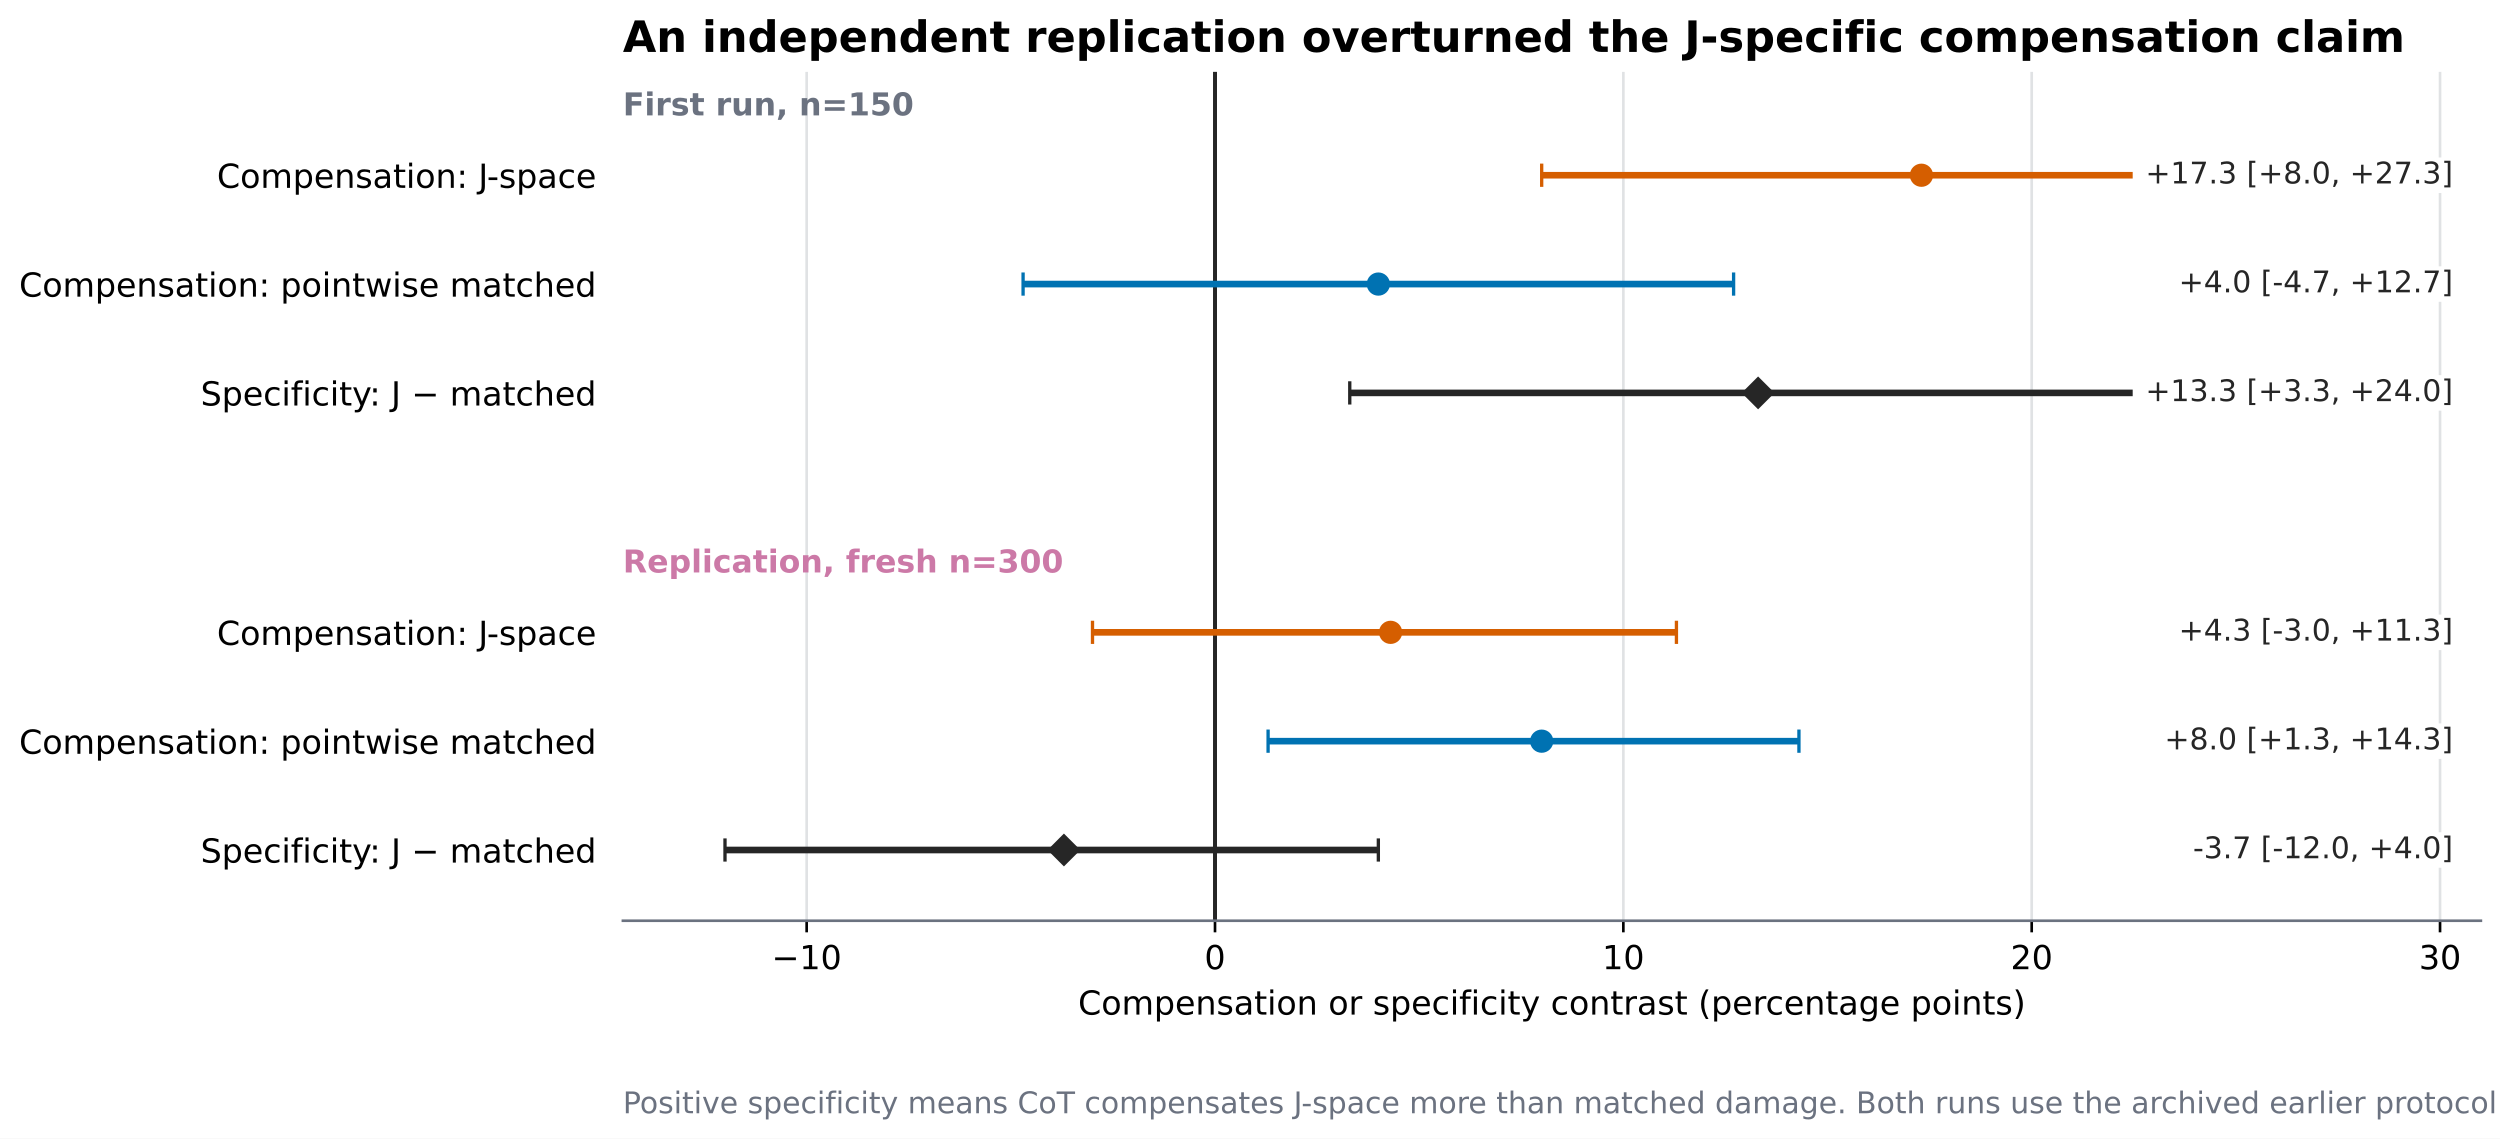
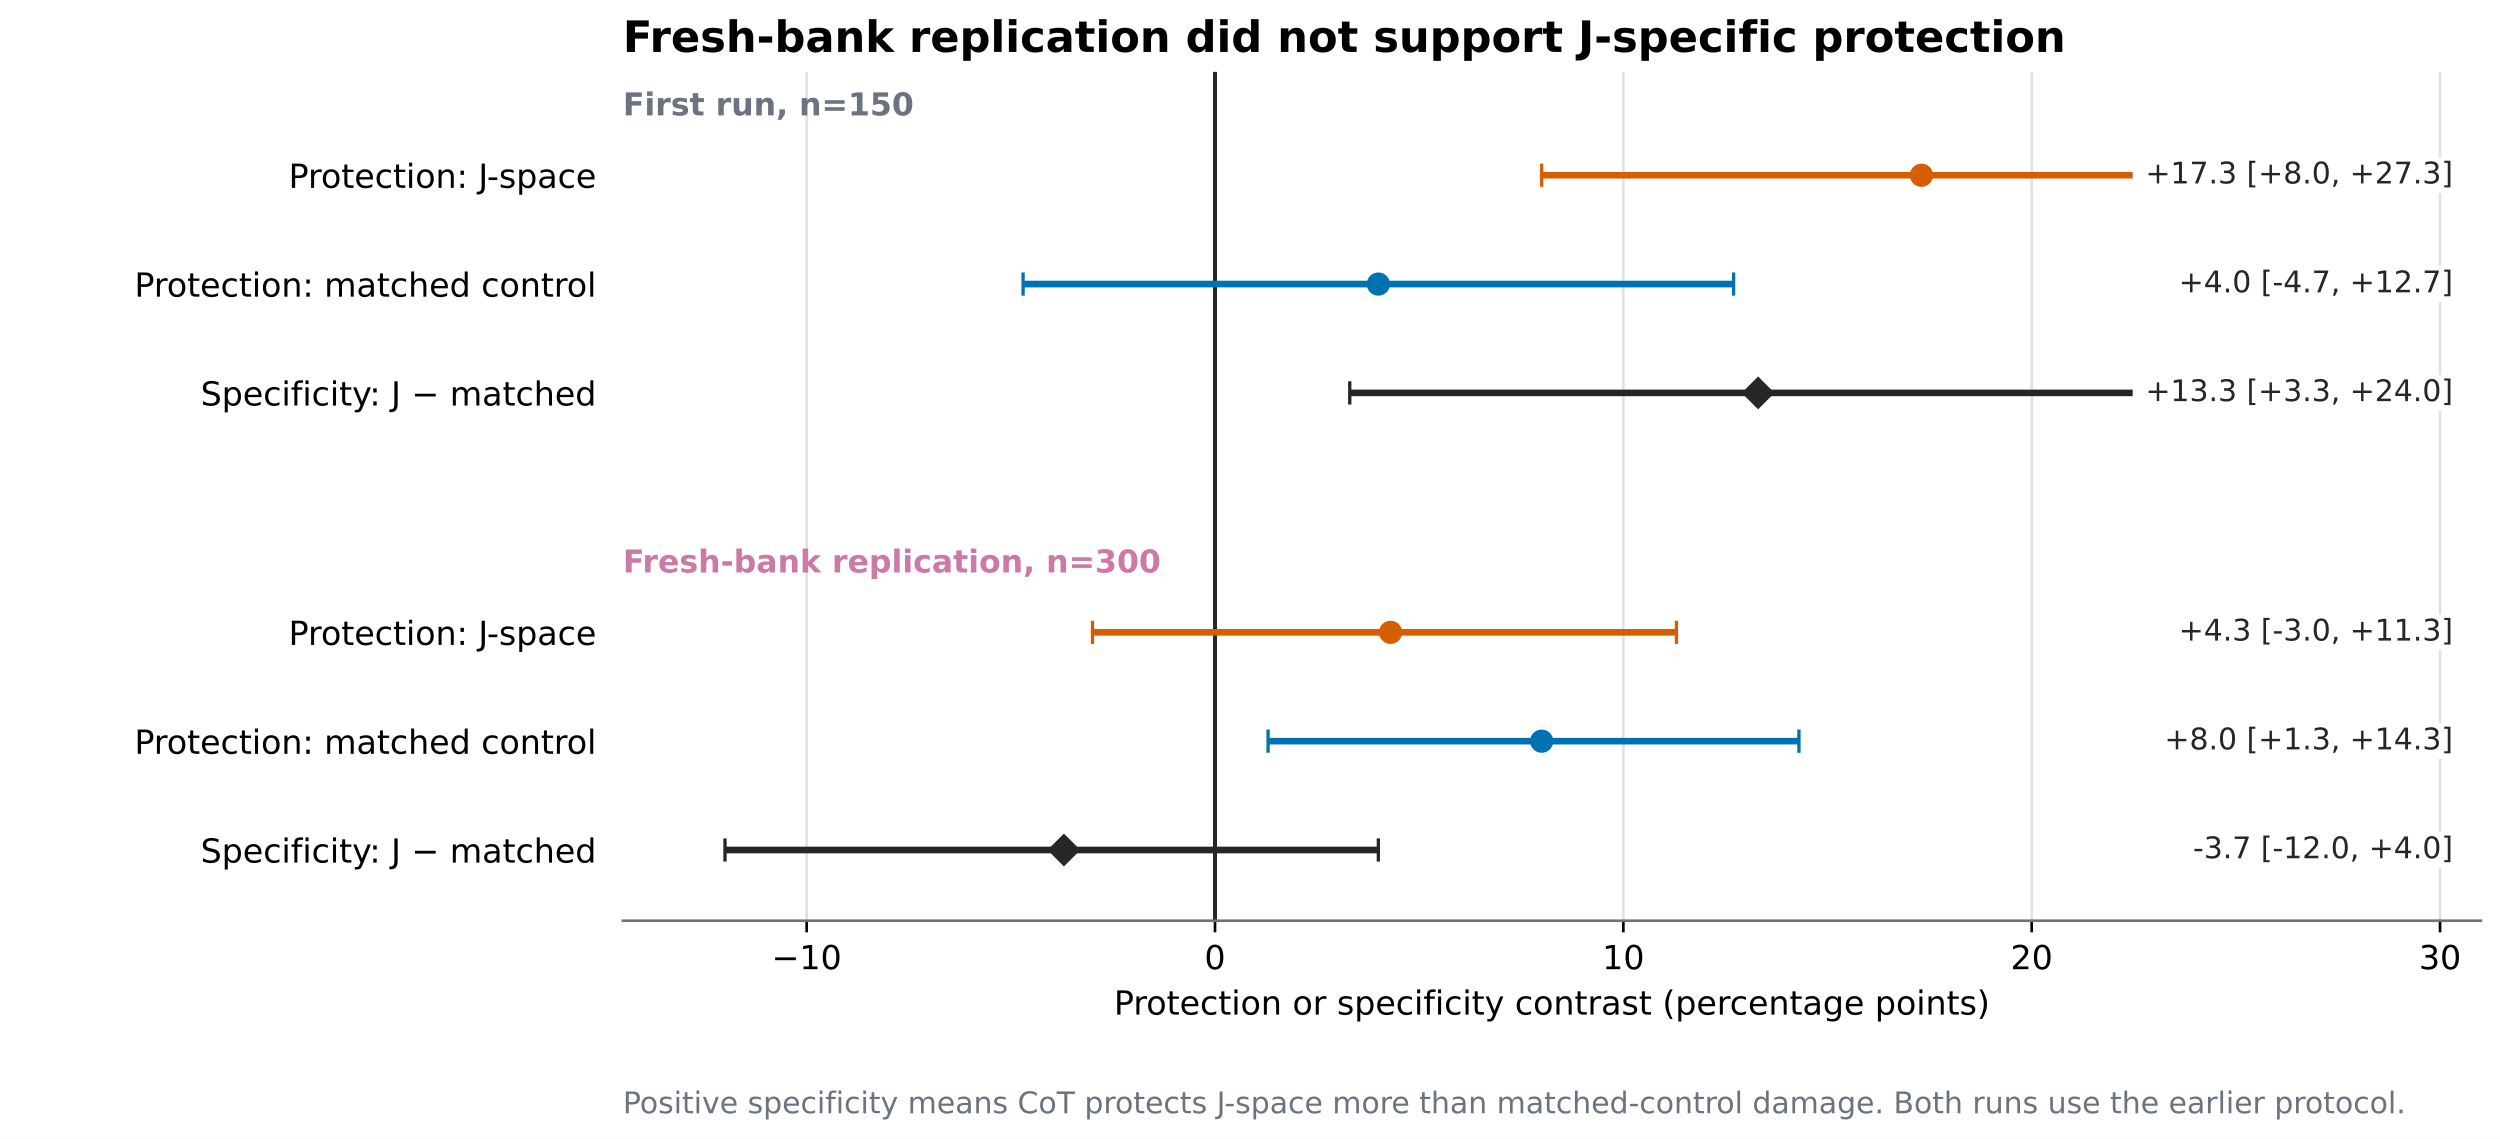
<svg xmlns="http://www.w3.org/2000/svg" xmlns:xlink="http://www.w3.org/1999/xlink" width="752.951pt" height="342.915pt" viewBox="0 0 752.951 342.915" version="1.1">
  <defs>
    <style type="text/css">*{stroke-linejoin: round; stroke-linecap: butt}</style>
  </defs>
  <g id="figure_1">
    <g id="patch_1">
      <path d="M 0 342.915  L 752.951 342.915  L 752.951 0  L 0 0  z " style="fill: #ffffff" />
    </g>
    <g id="axes_1">
      <g id="patch_2">
        <path d="M 187.607 277.31  L 747.191 277.31  L 747.191 21.638  L 187.607 21.638  z " style="fill: #ffffff" />
      </g>
      <g id="matplotlib.axis_1">
        <g id="xtick_1">
          <g id="line2d_1">
            <path d="M 242.95 277.31  L 242.95 21.638  " clip-path="url(#p59f3fd3250)" style="fill: none; stroke: #d8dadd; stroke-opacity: 0.8; stroke-width: 0.8; stroke-linecap: square" />
          </g>
          <g id="line2d_2">
            <defs>
              <path id="m06efee6524" d="M 0 0  L 0 3.5  " style="stroke: #000000; stroke-width: 0.8" />
            </defs>
            <g>
              <use xlink:href="#m06efee6524" x="242.95" y="277.31" style="stroke: #000000; stroke-width: 0.8" />
            </g>
          </g>
          <g id="text_1">
            <text style="font: 10px 'DejaVu Sans'; text-anchor: middle" x="242.95" y="291.908" transform="rotate(-0 242.9503 291.9084)">−10</text>
          </g>
        </g>
        <g id="xtick_2">
          <g id="line2d_3">
            <path d="M 365.936 277.31  L 365.936 21.638  " clip-path="url(#p59f3fd3250)" style="fill: none; stroke: #d8dadd; stroke-opacity: 0.8; stroke-width: 0.8; stroke-linecap: square" />
          </g>
          <g id="line2d_4">
            <g>
              <use xlink:href="#m06efee6524" x="365.936" y="277.31" style="stroke: #000000; stroke-width: 0.8" />
            </g>
          </g>
          <g id="text_2">
            <text style="font: 10px 'DejaVu Sans'; text-anchor: middle" x="365.936" y="291.908" transform="rotate(-0 365.9358 291.9084)">0</text>
          </g>
        </g>
        <g id="xtick_3">
          <g id="line2d_5">
            <path d="M 488.921 277.31  L 488.921 21.638  " clip-path="url(#p59f3fd3250)" style="fill: none; stroke: #d8dadd; stroke-opacity: 0.8; stroke-width: 0.8; stroke-linecap: square" />
          </g>
          <g id="line2d_6">
            <g>
              <use xlink:href="#m06efee6524" x="488.921" y="277.31" style="stroke: #000000; stroke-width: 0.8" />
            </g>
          </g>
          <g id="text_3">
            <text style="font: 10px 'DejaVu Sans'; text-anchor: middle" x="488.921" y="291.908" transform="rotate(-0 488.9213 291.9084)">10</text>
          </g>
        </g>
        <g id="xtick_4">
          <g id="line2d_7">
            <path d="M 611.907 277.31  L 611.907 21.638  " clip-path="url(#p59f3fd3250)" style="fill: none; stroke: #d8dadd; stroke-opacity: 0.8; stroke-width: 0.8; stroke-linecap: square" />
          </g>
          <g id="line2d_8">
            <g>
              <use xlink:href="#m06efee6524" x="611.907" y="277.31" style="stroke: #000000; stroke-width: 0.8" />
            </g>
          </g>
          <g id="text_4">
            <text style="font: 10px 'DejaVu Sans'; text-anchor: middle" x="611.907" y="291.908" transform="rotate(-0 611.9068 291.9084)">20</text>
          </g>
        </g>
        <g id="xtick_5">
          <g id="line2d_9">
            <path d="M 734.892 277.31  L 734.892 21.638  " clip-path="url(#p59f3fd3250)" style="fill: none; stroke: #d8dadd; stroke-opacity: 0.8; stroke-width: 0.8; stroke-linecap: square" />
          </g>
          <g id="line2d_10">
            <g>
              <use xlink:href="#m06efee6524" x="734.892" y="277.31" style="stroke: #000000; stroke-width: 0.8" />
            </g>
          </g>
          <g id="text_5">
            <text style="font: 10px 'DejaVu Sans'; text-anchor: middle" x="734.892" y="291.908" transform="rotate(-0 734.8923 291.9084)">30</text>
          </g>
        </g>
        <g id="text_6">
-           <text style="font: 10px 'DejaVu Sans'; text-anchor: middle" x="467.399" y="305.587" transform="rotate(-0 467.3989 305.5865)">Compensation or specificity contrast (percentage points)</text>
+           <text style="font: 10px 'DejaVu Sans'; text-anchor: middle" x="467.399" y="305.587" transform="rotate(-0 467.3989 305.5865)">Protection or specificity contrast (percentage points)</text>
        </g>
      </g>
      <g id="matplotlib.axis_2">
        <g id="ytick_1">
          <g id="line2d_11" />
          <g id="text_7">
-             <text style="font: 10px 'DejaVu Sans'; text-anchor: end" x="179.607" y="56.577" transform="rotate(-0 179.6069 56.57673)">Compensation: J-space</text>
+             <text style="font: 10px 'DejaVu Sans'; text-anchor: end" x="179.607" y="56.577" transform="rotate(-0 179.6069 56.57673)">Protection: J-space</text>
          </g>
        </g>
        <g id="ytick_2">
          <g id="line2d_12" />
          <g id="text_8">
-             <text style="font: 10px 'DejaVu Sans'; text-anchor: end" x="179.607" y="89.355" transform="rotate(-0 179.6069 89.35519)">Compensation: pointwise matched</text>
+             <text style="font: 10px 'DejaVu Sans'; text-anchor: end" x="179.607" y="89.355" transform="rotate(-0 179.6069 89.35519)">Protection: matched control</text>
          </g>
        </g>
        <g id="ytick_3">
          <g id="line2d_13" />
          <g id="text_9">
            <text style="font: 10px 'DejaVu Sans'; text-anchor: end" x="179.607" y="122.134" transform="rotate(-0 179.6069 122.1336)">Specificity: J − matched</text>
          </g>
        </g>
        <g id="ytick_4">
          <g id="line2d_14" />
          <g id="text_10">
-             <text style="font: 10px 'DejaVu Sans'; text-anchor: end" x="179.607" y="194.246" transform="rotate(-0 179.6069 194.2463)">Compensation: J-space</text>
+             <text style="font: 10px 'DejaVu Sans'; text-anchor: end" x="179.607" y="194.246" transform="rotate(-0 179.6069 194.2463)">Protection: J-space</text>
          </g>
        </g>
        <g id="ytick_5">
          <g id="line2d_15" />
          <g id="text_11">
-             <text style="font: 10px 'DejaVu Sans'; text-anchor: end" x="179.607" y="227.025" transform="rotate(-0 179.6069 227.0247)">Compensation: pointwise matched</text>
+             <text style="font: 10px 'DejaVu Sans'; text-anchor: end" x="179.607" y="227.025" transform="rotate(-0 179.6069 227.0247)">Protection: matched control</text>
          </g>
        </g>
        <g id="ytick_6">
          <g id="line2d_16" />
          <g id="text_12">
            <text style="font: 10px 'DejaVu Sans'; text-anchor: end" x="179.607" y="259.803" transform="rotate(-0 179.6069 259.8032)">Specificity: J − matched</text>
          </g>
        </g>
      </g>
      <g id="line2d_17">
        <path d="M 365.936 277.31  L 365.936 21.638  " clip-path="url(#p59f3fd3250)" style="fill: none; stroke: #262626; stroke-width: 1.2; stroke-linecap: square" />
      </g>
      <g id="patch_3">
        <path d="M 187.607 277.31  L 747.191 277.31  " style="fill: none; stroke: #6b7280; stroke-width: 0.8; stroke-linejoin: miter; stroke-linecap: square" />
      </g>
      <g id="LineCollection_1">
        <path d="M 464.324 52.778  L 701.686 52.778  " clip-path="url(#p59f3fd3250)" style="fill: none; stroke: #d55e00; stroke-width: 2" />
      </g>
      <g id="line2d_18">
        <defs>
          <path id="m6be8d30ec0" d="M 0 3.5  L 0 -3.5  " style="stroke: #d55e00" />
        </defs>
        <g clip-path="url(#p59f3fd3250)">
          <use xlink:href="#m6be8d30ec0" x="464.324" y="52.778" style="fill: #d55e00; stroke: #d55e00" />
        </g>
      </g>
      <g id="line2d_19">
        <g clip-path="url(#p59f3fd3250)">
          <use xlink:href="#m6be8d30ec0" x="701.686" y="52.778" style="fill: #d55e00; stroke: #d55e00" />
        </g>
      </g>
      <g id="text_13">
        <g id="patch_4">
          <path d="M 642.327 58.123  L 739.787 58.123  L 739.787 47.432  L 642.327 47.432  z " style="fill: #ffffff" />
        </g>
        <text style="fill: #262626; font: 9px 'DejaVu Sans'; text-anchor: end" x="738.797" y="55.261" transform="rotate(-0 738.7971 55.26094)">+17.3  [+8.0, +27.3]</text>
      </g>
      <g id="text_14">
        <text style="fill: #6b7280; font: 700 9.5px 'DejaVu Sans'; text-anchor: start" x="187.607" y="34.749" transform="rotate(-0 187.6069 34.74935)">First run, n=150</text>
      </g>
      <g id="LineCollection_2">
        <path d="M 308.133 85.556  L 522.127 85.556  " clip-path="url(#p59f3fd3250)" style="fill: none; stroke: #0072b2; stroke-width: 2" />
      </g>
      <g id="line2d_20">
        <defs>
          <path id="m5d96eebde4" d="M 0 3.5  L 0 -3.5  " style="stroke: #0072b2" />
        </defs>
        <g clip-path="url(#p59f3fd3250)">
          <use xlink:href="#m5d96eebde4" x="308.133" y="85.556" style="fill: #0072b2; stroke: #0072b2" />
        </g>
      </g>
      <g id="line2d_21">
        <g clip-path="url(#p59f3fd3250)">
          <use xlink:href="#m5d96eebde4" x="522.127" y="85.556" style="fill: #0072b2; stroke: #0072b2" />
        </g>
      </g>
      <g id="text_15">
        <g id="patch_5">
          <path d="M 652.348 90.901  L 739.787 90.901  L 739.787 80.211  L 652.348 80.211  z " style="fill: #ffffff" />
        </g>
        <text style="fill: #262626; font: 9px 'DejaVu Sans'; text-anchor: end" x="738.797" y="88.039" transform="rotate(-0 738.7971 88.03941)">+4.0  [-4.7, +12.7]</text>
      </g>
      <g id="LineCollection_3">
        <path d="M 406.521 118.334  L 661.101 118.334  " clip-path="url(#p59f3fd3250)" style="fill: none; stroke: #262626; stroke-width: 2" />
      </g>
      <g id="line2d_22">
        <defs>
          <path id="mb7e0b10d56" d="M 0 3.5  L 0 -3.5  " style="stroke: #262626" />
        </defs>
        <g clip-path="url(#p59f3fd3250)">
          <use xlink:href="#mb7e0b10d56" x="406.521" y="118.334" style="fill: #262626; stroke: #262626" />
        </g>
      </g>
      <g id="line2d_23">
        <g clip-path="url(#p59f3fd3250)">
          <use xlink:href="#mb7e0b10d56" x="661.101" y="118.334" style="fill: #262626; stroke: #262626" />
        </g>
      </g>
      <g id="text_16">
        <g id="patch_6">
          <path d="M 642.327 123.68  L 739.787 123.68  L 739.787 112.989  L 642.327 112.989  z " style="fill: #ffffff" />
        </g>
        <text style="fill: #262626; font: 9px 'DejaVu Sans'; text-anchor: end" x="738.797" y="120.818" transform="rotate(-0 738.7971 120.8179)">+13.3  [+3.3, +24.0]</text>
      </g>
      <g id="LineCollection_4">
        <path d="M 329.04 190.447  L 504.909 190.447  " clip-path="url(#p59f3fd3250)" style="fill: none; stroke: #d55e00; stroke-width: 2" />
      </g>
      <g id="line2d_24">
        <g clip-path="url(#p59f3fd3250)">
          <use xlink:href="#m6be8d30ec0" x="329.04" y="190.447" style="fill: #d55e00; stroke: #d55e00" />
        </g>
      </g>
      <g id="line2d_25">
        <g clip-path="url(#p59f3fd3250)">
          <use xlink:href="#m6be8d30ec0" x="504.909" y="190.447" style="fill: #d55e00; stroke: #d55e00" />
        </g>
      </g>
      <g id="text_17">
        <g id="patch_7">
          <path d="M 652.348 195.792  L 739.787 195.792  L 739.787 185.102  L 652.348 185.102  z " style="fill: #ffffff" />
        </g>
        <text style="fill: #262626; font: 9px 'DejaVu Sans'; text-anchor: end" x="738.797" y="192.93" transform="rotate(-0 738.7971 192.9305)">+4.3  [-3.0, +11.3]</text>
      </g>
      <g id="text_18">
-         <text style="fill: #cc79a7; font: 700 9.5px 'DejaVu Sans'; text-anchor: start" x="187.607" y="172.419" transform="rotate(-0 187.6069 172.4189)">Replication, fresh n=300</text>
+         <text style="fill: #cc79a7; font: 700 9.5px 'DejaVu Sans'; text-anchor: start" x="187.607" y="172.419" transform="rotate(-0 187.6069 172.4189)">Fresh-bank replication, n=300</text>
      </g>
      <g id="LineCollection_5">
        <path d="M 381.924 223.226  L 541.805 223.226  " clip-path="url(#p59f3fd3250)" style="fill: none; stroke: #0072b2; stroke-width: 2" />
      </g>
      <g id="line2d_26">
        <g clip-path="url(#p59f3fd3250)">
          <use xlink:href="#m5d96eebde4" x="381.924" y="223.226" style="fill: #0072b2; stroke: #0072b2" />
        </g>
      </g>
      <g id="line2d_27">
        <g clip-path="url(#p59f3fd3250)">
          <use xlink:href="#m5d96eebde4" x="541.805" y="223.226" style="fill: #0072b2; stroke: #0072b2" />
        </g>
      </g>
      <g id="text_19">
        <g id="patch_8">
          <path d="M 648.053 228.571  L 739.787 228.571  L 739.787 217.88  L 648.053 217.88  z " style="fill: #ffffff" />
        </g>
        <text style="fill: #262626; font: 9px 'DejaVu Sans'; text-anchor: end" x="738.797" y="225.709" transform="rotate(-0 738.7971 225.7089)">+8.0  [+1.3, +14.3]</text>
      </g>
      <g id="LineCollection_6">
        <path d="M 218.353 256.004  L 415.13 256.004  " clip-path="url(#p59f3fd3250)" style="fill: none; stroke: #262626; stroke-width: 2" />
      </g>
      <g id="line2d_28">
        <g clip-path="url(#p59f3fd3250)">
          <use xlink:href="#mb7e0b10d56" x="218.353" y="256.004" style="fill: #262626; stroke: #262626" />
        </g>
      </g>
      <g id="line2d_29">
        <g clip-path="url(#p59f3fd3250)">
          <use xlink:href="#mb7e0b10d56" x="415.13" y="256.004" style="fill: #262626; stroke: #262626" />
        </g>
      </g>
      <g id="text_20">
        <g id="patch_9">
          <path d="M 656.643 261.349  L 739.787 261.349  L 739.787 250.659  L 656.643 250.659  z " style="fill: #ffffff" />
        </g>
        <text style="fill: #262626; font: 9px 'DejaVu Sans'; text-anchor: end" x="738.797" y="258.487" transform="rotate(-0 738.7971 258.4874)">-3.7  [-12.0, +4.0]</text>
      </g>
      <g id="text_21">
-         <text style="fill: #6b7280; font: 9px 'DejaVu Sans'; text-anchor: start" x="187.607" y="335.283" transform="rotate(-0 187.6069 335.283)">Positive specificity means CoT compensates J-space more than matched damage. Both runs use the archived earlier protocol.</text>
+         <text style="fill: #6b7280; font: 9px 'DejaVu Sans'; text-anchor: start" x="187.607" y="335.283" transform="rotate(-0 187.6069 335.283)">Positive specificity means CoT protects J-space more than matched-control damage. Both runs use the earlier protocol.</text>
      </g>
      <g id="text_22">
-         <text style="font: 700 13px 'DejaVu Sans'; text-anchor: start" x="187.607" y="15.638" transform="rotate(-0 187.6069 15.63797)">An independent replication overturned the J-specific compensation claim</text>
+         <text style="font: 700 13px 'DejaVu Sans'; text-anchor: start" x="187.607" y="15.638" transform="rotate(-0 187.6069 15.63797)">Fresh-bank replication did not support J-specific protection</text>
      </g>
      <g id="line2d_30">
        <defs>
          <path id="m29cb3c297d" d="M 0 3  C 0.796 3 1.559 2.684 2.121 2.121  C 2.684 1.559 3 0.796 3 0  C 3 -0.796 2.684 -1.559 2.121 -2.121  C 1.559 -2.684 0.796 -3 0 -3  C -0.796 -3 -1.559 -2.684 -2.121 -2.121  C -2.684 -1.559 -3 -0.796 -3 0  C -3 0.796 -2.684 1.559 -2.121 2.121  C -1.559 2.684 -0.796 3 0 3  z " style="stroke: #d55e00" />
        </defs>
        <g clip-path="url(#p59f3fd3250)">
          <use xlink:href="#m29cb3c297d" x="578.701" y="52.778" style="fill: #d55e00; stroke: #d55e00" />
        </g>
      </g>
      <g id="line2d_31">
        <defs>
          <path id="m3bf87b8525" d="M 0 3  C 0.796 3 1.559 2.684 2.121 2.121  C 2.684 1.559 3 0.796 3 0  C 3 -0.796 2.684 -1.559 2.121 -2.121  C 1.559 -2.684 0.796 -3 0 -3  C -0.796 -3 -1.559 -2.684 -2.121 -2.121  C -2.684 -1.559 -3 -0.796 -3 0  C -3 0.796 -2.684 1.559 -2.121 2.121  C -1.559 2.684 -0.796 3 0 3  z " style="stroke: #0072b2" />
        </defs>
        <g clip-path="url(#p59f3fd3250)">
          <use xlink:href="#m3bf87b8525" x="415.13" y="85.556" style="fill: #0072b2; stroke: #0072b2" />
        </g>
      </g>
      <g id="line2d_32">
        <defs>
          <path id="medb705c545" d="M -0 4.243  L 4.243 0  L 0 -4.243  L -4.243 -0  z " style="stroke: #262626; stroke-linejoin: miter" />
        </defs>
        <g clip-path="url(#p59f3fd3250)">
          <use xlink:href="#medb705c545" x="529.507" y="118.334" style="fill: #262626; stroke: #262626; stroke-linejoin: miter" />
        </g>
      </g>
      <g id="line2d_33">
        <g clip-path="url(#p59f3fd3250)">
          <use xlink:href="#m29cb3c297d" x="418.82" y="190.447" style="fill: #d55e00; stroke: #d55e00" />
        </g>
      </g>
      <g id="line2d_34">
        <g clip-path="url(#p59f3fd3250)">
          <use xlink:href="#m3bf87b8525" x="464.324" y="223.226" style="fill: #0072b2; stroke: #0072b2" />
        </g>
      </g>
      <g id="line2d_35">
        <g clip-path="url(#p59f3fd3250)">
          <use xlink:href="#medb705c545" x="320.431" y="256.004" style="fill: #262626; stroke: #262626; stroke-linejoin: miter" />
        </g>
      </g>
    </g>
  </g>
  <defs>
    <clipPath id="p59f3fd3250">
      <rect x="187.607" y="21.638" width="559.584" height="255.672" />
    </clipPath>
  </defs>
</svg>
